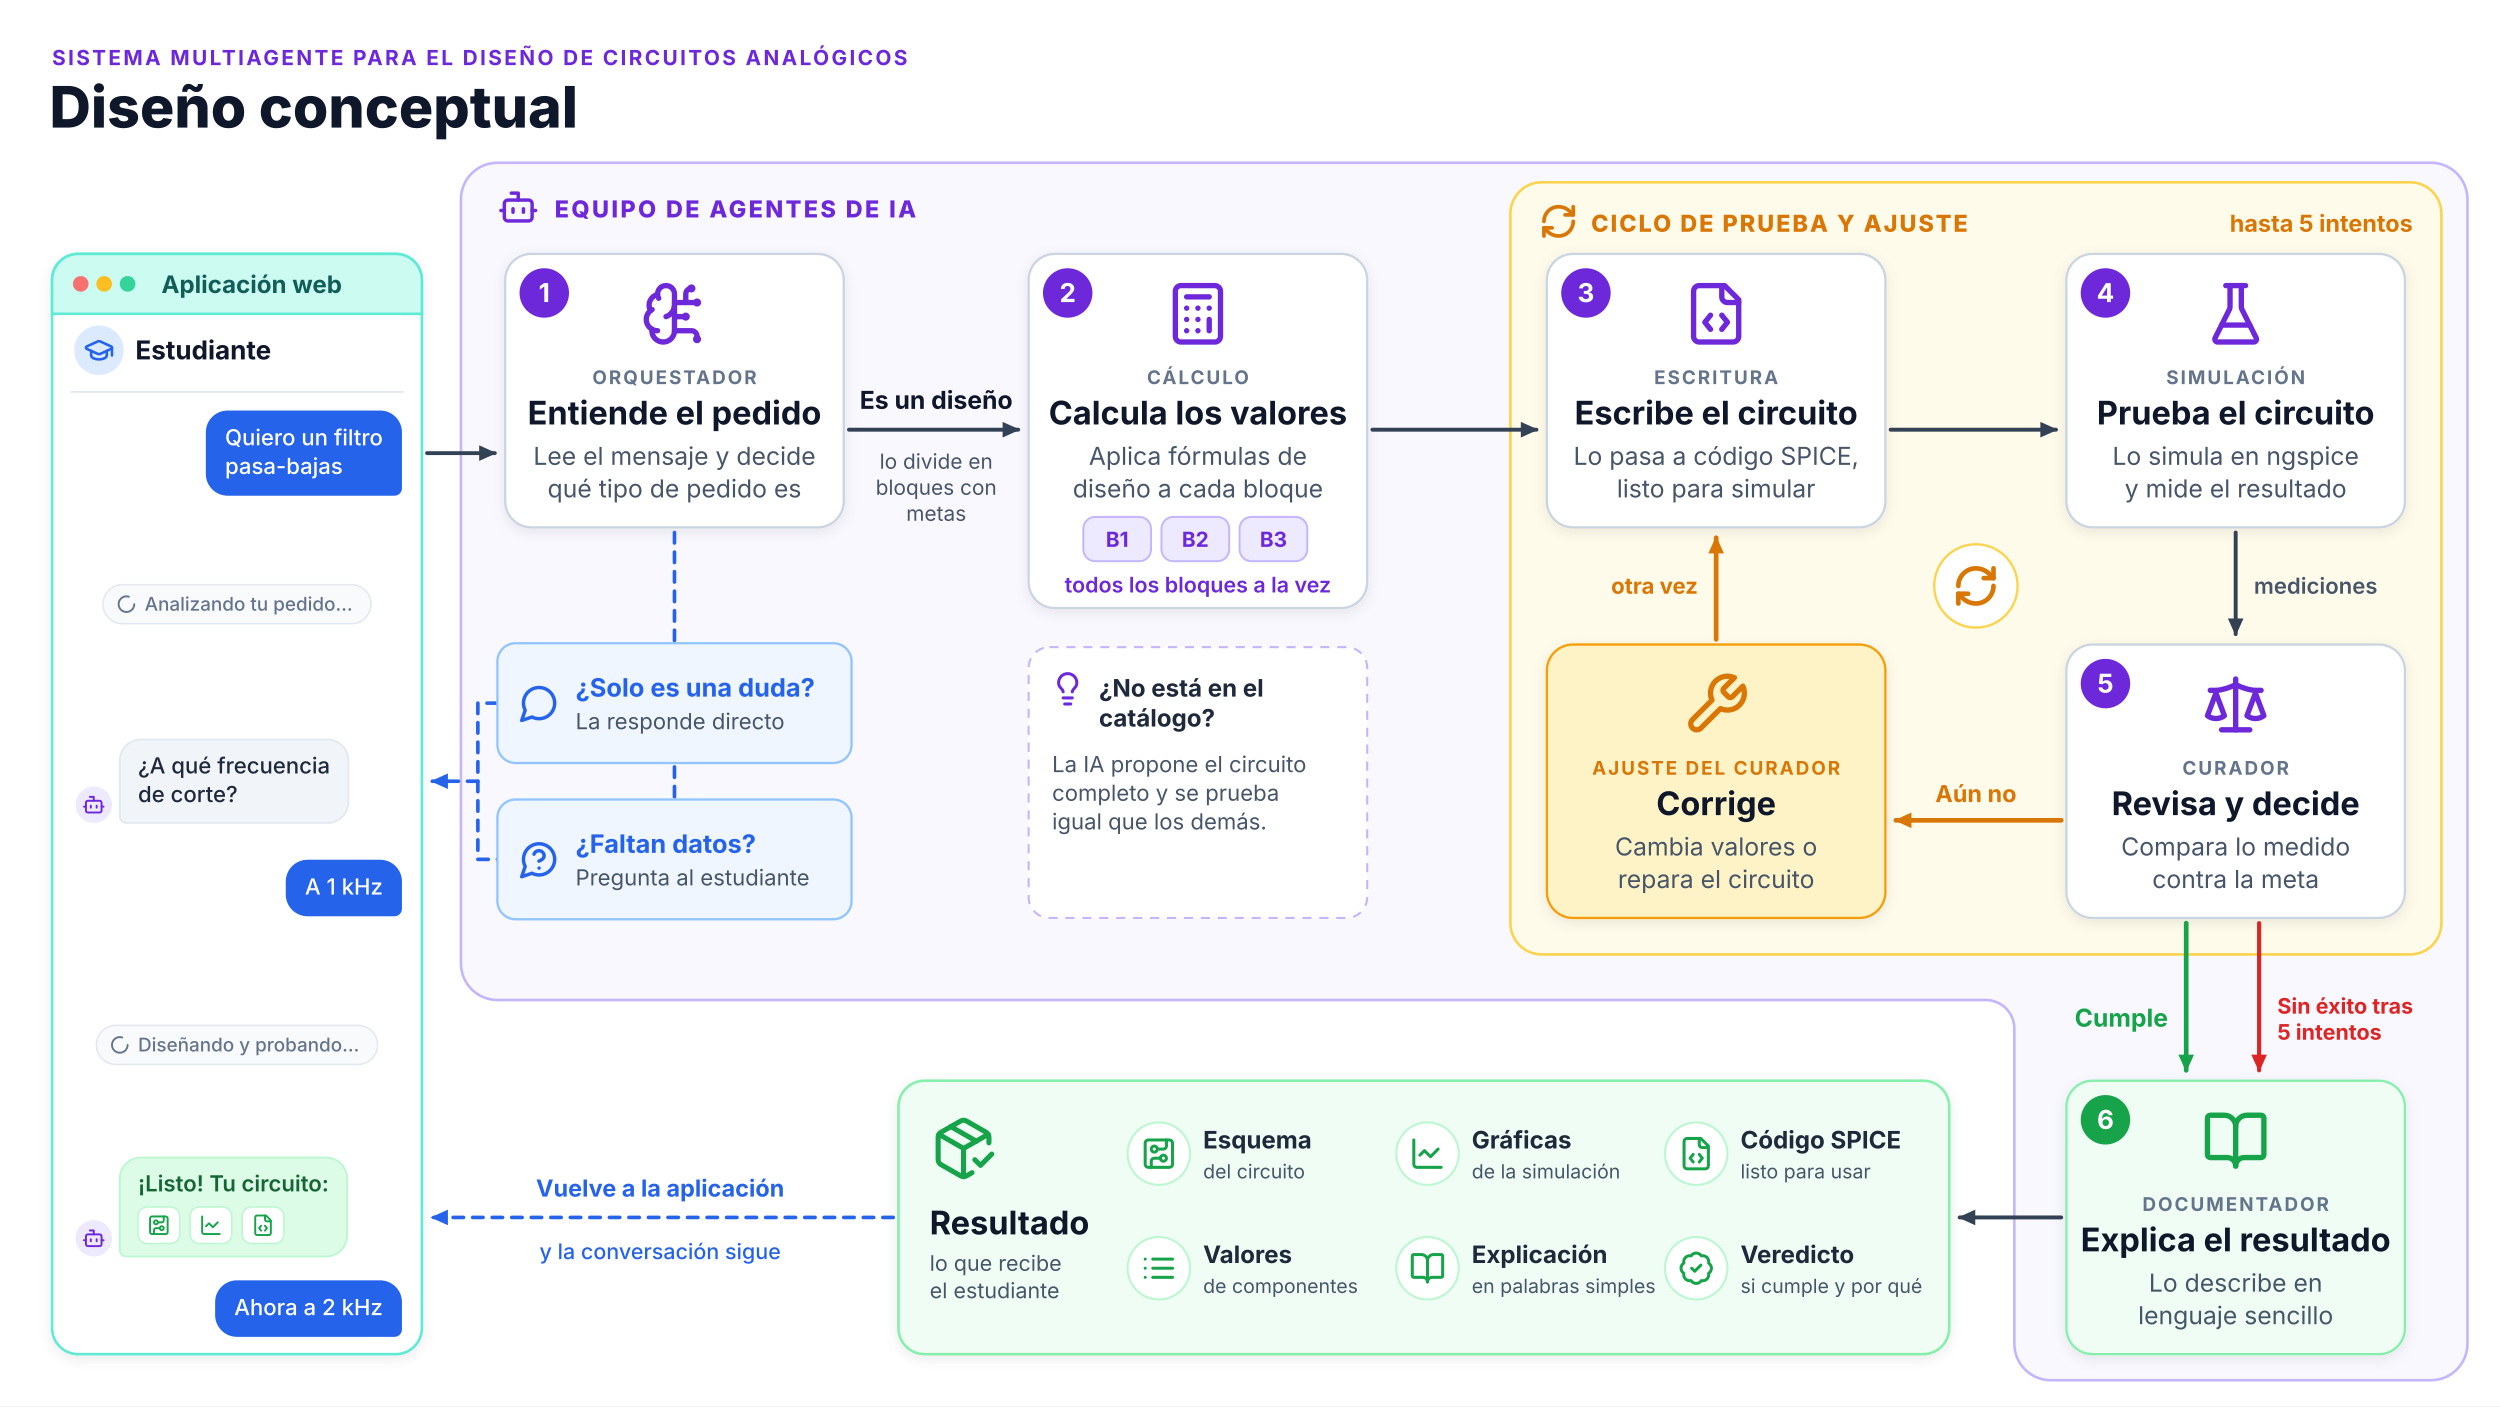
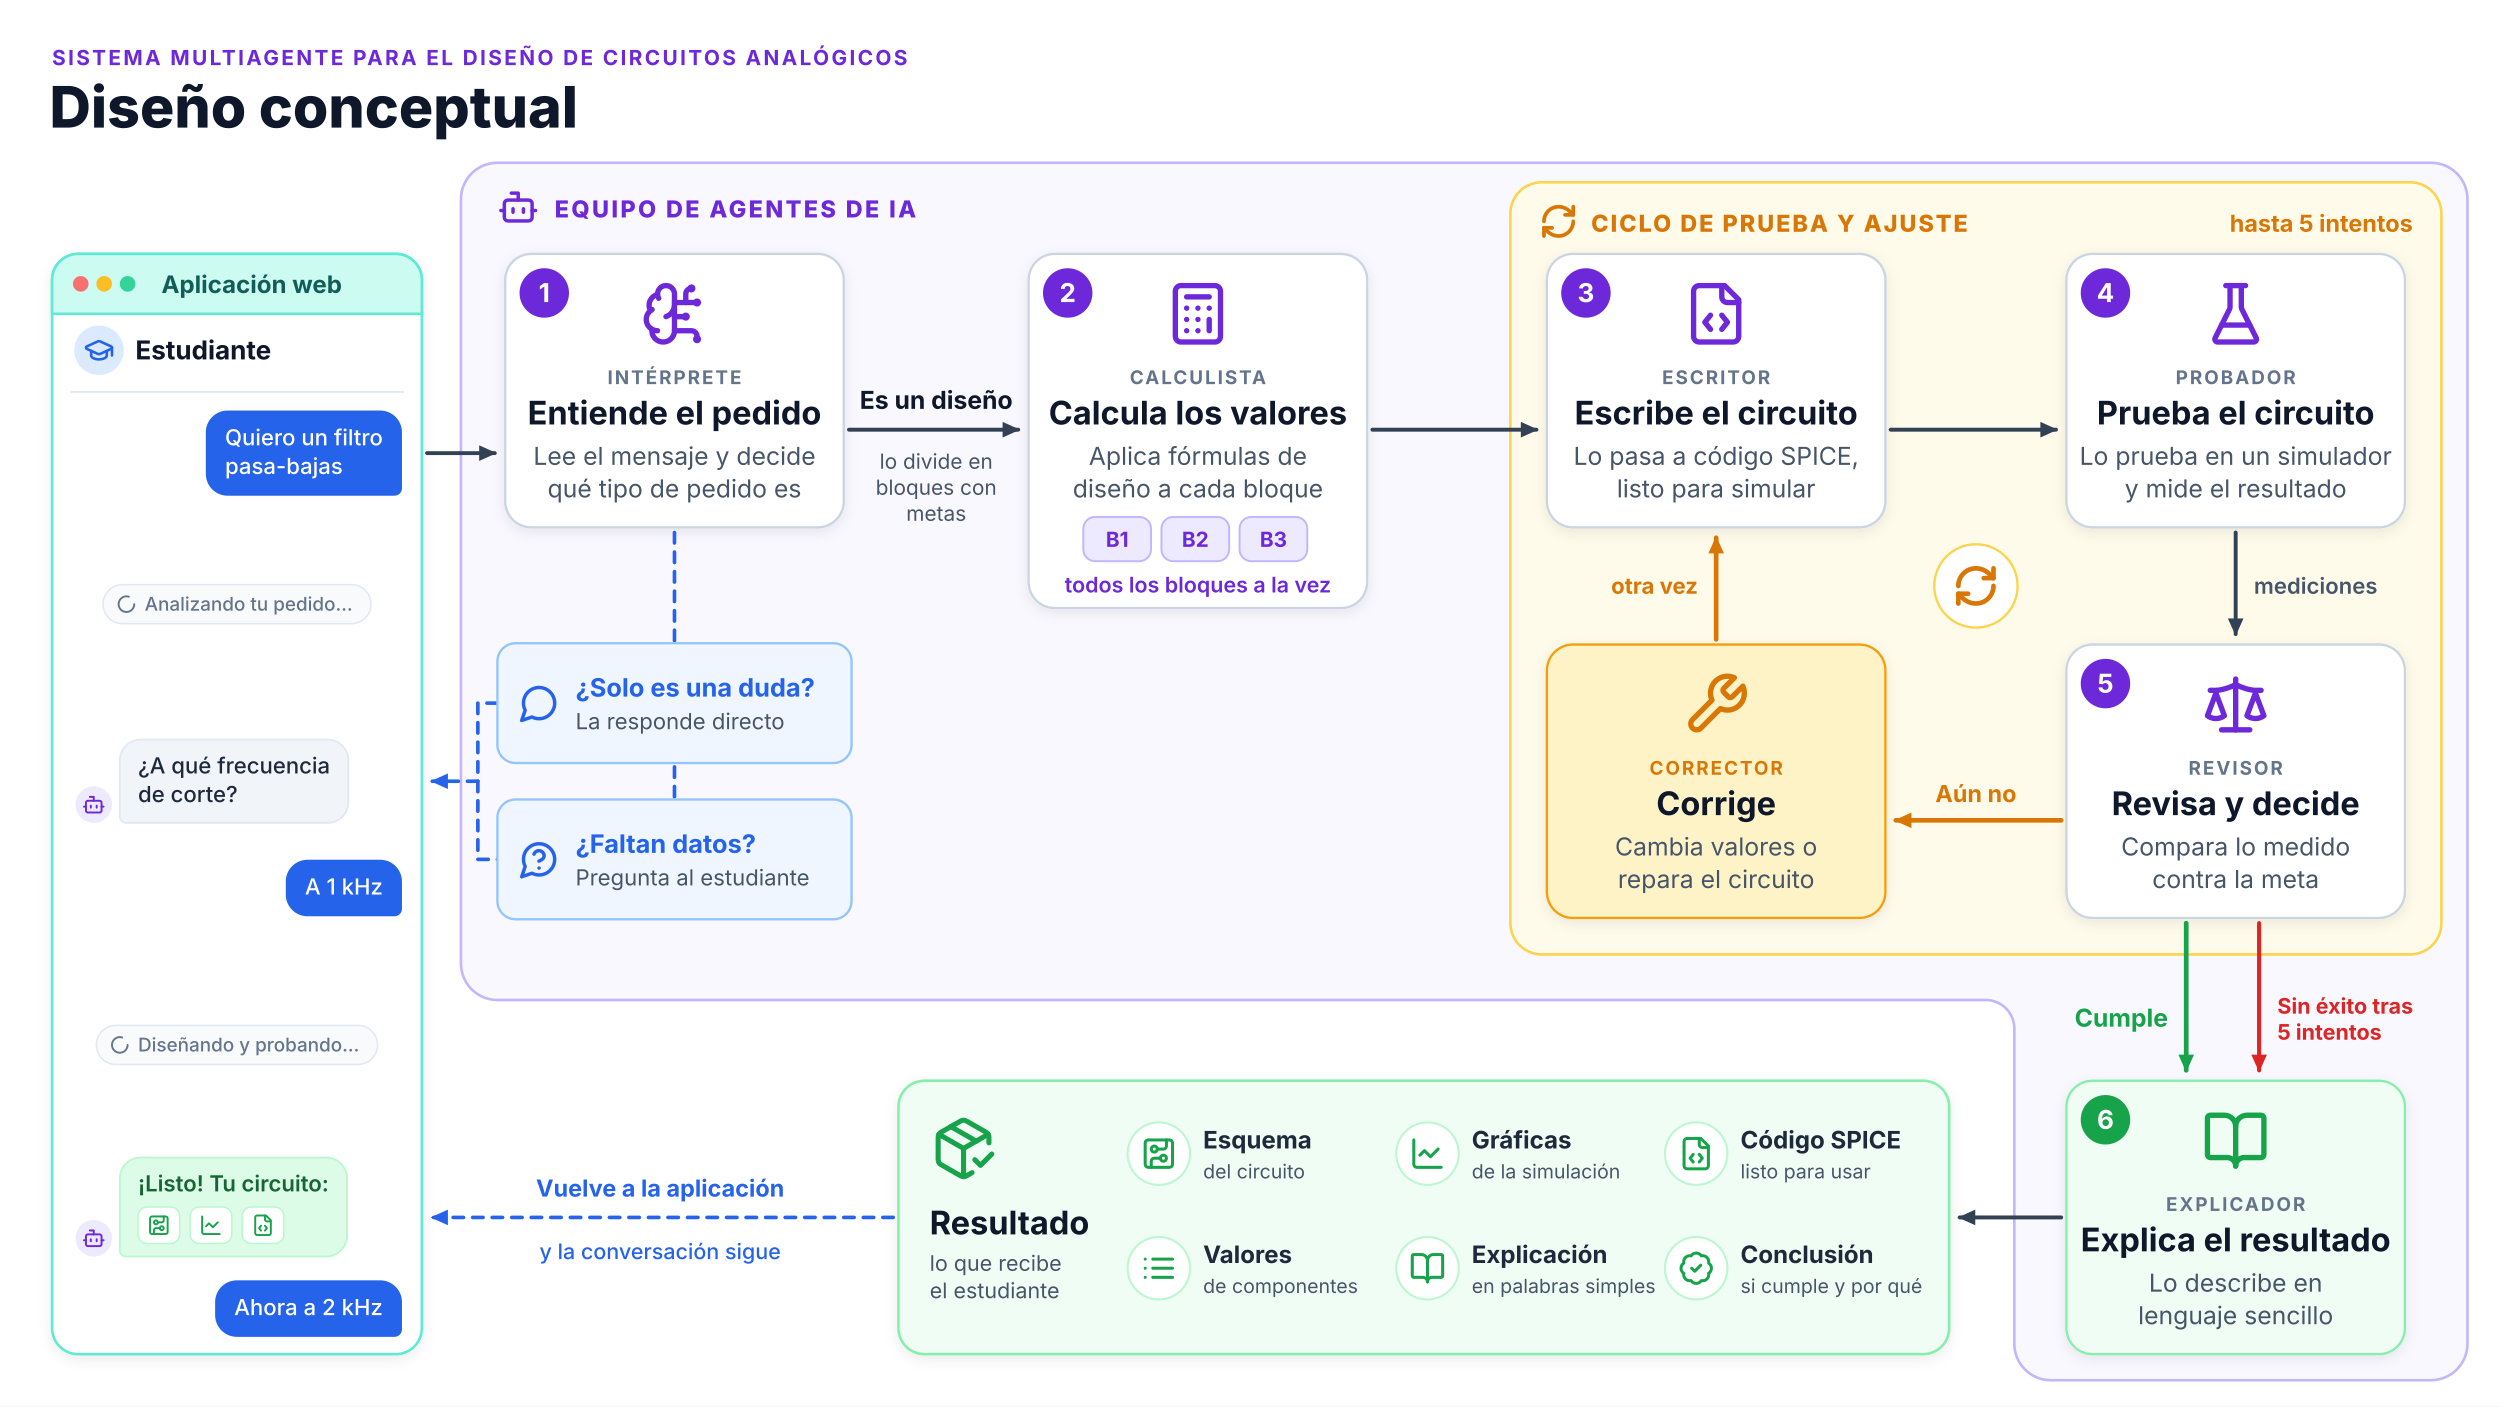
<svg xmlns="http://www.w3.org/2000/svg" viewBox="0 0 1920 1080" width="1920" height="1080">
  <defs>
    <marker id="ah-334155" viewBox="0 0 12 12" refX="10" refY="6" markerWidth="16" markerHeight="16" markerUnits="userSpaceOnUse" orient="auto-start-reverse">
      <path d="M1,1.5 L11,6 L1,10.5 Z" fill="#334155" />
    </marker>
    <marker id="ah-D97706" viewBox="0 0 12 12" refX="10" refY="6" markerWidth="16" markerHeight="16" markerUnits="userSpaceOnUse" orient="auto-start-reverse">
      <path d="M1,1.5 L11,6 L1,10.5 Z" fill="#D97706" />
    </marker>
    <marker id="ah-16A34A" viewBox="0 0 12 12" refX="10" refY="6" markerWidth="16" markerHeight="16" markerUnits="userSpaceOnUse" orient="auto-start-reverse">
      <path d="M1,1.5 L11,6 L1,10.5 Z" fill="#16A34A" />
    </marker>
    <marker id="ah-DC2626" viewBox="0 0 12 12" refX="10" refY="6" markerWidth="16" markerHeight="16" markerUnits="userSpaceOnUse" orient="auto-start-reverse">
      <path d="M1,1.5 L11,6 L1,10.5 Z" fill="#DC2626" />
    </marker>
    <marker id="ah-2563EB" viewBox="0 0 12 12" refX="10" refY="6" markerWidth="16" markerHeight="16" markerUnits="userSpaceOnUse" orient="auto-start-reverse">
      <path d="M1,1.5 L11,6 L1,10.5 Z" fill="#2563EB" />
    </marker>
    <filter id="shadow" x="-10%" y="-10%" width="120%" height="130%">
      <feDropShadow dx="0" dy="3" stdDeviation="5" flood-color="#0F172A" flood-opacity="0.08" />
    </filter>
  </defs>
  <rect width="1920" height="1080" fill="#FFFFFF" />
  <text x="40.0" y="50.0" font-family="Inter, 'Segoe UI', Arial, sans-serif" font-size="16" font-weight="700" fill="#6D28D9" text-anchor="start" letter-spacing="1.8">SISTEMA MULTIAGENTE PARA EL DISEÑO DE CIRCUITOS ANALÓGICOS</text>
  <text x="38.0" y="98.0" font-family="Inter, 'Segoe UI', Arial, sans-serif" font-size="44" font-weight="800" fill="#0F172A" text-anchor="start">Diseño conceptual</text>
  <path d="M382,125 H1867 A28,28 0 0 1 1895,153 V1032 A28,28 0 0 1 1867,1060 H1575 A28,28 0 0 1 1547,1032 V790 A22,22 0 0 0 1525,768 H382 A28,28 0 0 1 354,740 V153 A28,28 0 0 1 382,125 Z" fill="#FAF8FF" stroke="#C4B5FD" stroke-width="2" />
  <g transform="translate(382.0,143.0) scale(1.3333)" fill="none" stroke="#6D28D9" stroke-width="2" stroke-linecap="round" stroke-linejoin="round">
    <path d="M12 8V4H8" />
    <rect width="16" height="12" x="4" y="8" rx="2" />
    <path d="M2 14h2" />
    <path d="M20 14h2" />
    <path d="M15 13v2" />
    <path d="M9 13v2" />
  </g>
  <text x="426.0" y="167.0" font-family="Inter, 'Segoe UI', Arial, sans-serif" font-size="18" font-weight="800" fill="#6D28D9" text-anchor="start" letter-spacing="1.8">EQUIPO DE AGENTES DE IA</text>
  <rect x="40.0" y="195.0" width="284.0" height="845.0" rx="20" fill="#FFFFFF" stroke="#5EEAD4" stroke-width="2" filter="url(#shadow)" />
  <path d="M40,241 V215 A20,20 0 0 1 60,195 H304 A20,20 0 0 1 324,215 V241 Z" fill="#CCFBF1" stroke="#5EEAD4" stroke-width="2" />
  <circle cx="62" cy="218" r="6" fill="#F87171" />
  <circle cx="80" cy="218" r="6" fill="#FBBF24" />
  <circle cx="98" cy="218" r="6" fill="#34D399" />
  <text x="124.0" y="225.0" font-family="Inter, 'Segoe UI', Arial, sans-serif" font-size="18.5" font-weight="700" fill="#115E59" text-anchor="start">Aplicación web</text>
  <circle cx="76" cy="269" r="19" fill="#DBEAFE" />
  <g transform="translate(64.0,257.0) scale(1)" fill="none" stroke="#2563EB" stroke-width="2" stroke-linecap="round" stroke-linejoin="round">
    <path d="M21.42 10.922a1 1 0 0 0-.019-1.838L12.83 5.18a2 2 0 0 0-1.66 0L2.6 9.08a1 1 0 0 0 0 1.832l8.57 3.908a2 2 0 0 0 1.66 0z" />
    <path d="M22 10v6" />
    <path d="M6 12.5V16a6 3 0 0 0 12 0v-3.5" />
  </g>
  <text x="104.0" y="276.0" font-family="Inter, 'Segoe UI', Arial, sans-serif" font-size="20" font-weight="700" fill="#0F172A" text-anchor="start">Estudiante</text>
  <line x1="54" y1="301" x2="310" y2="301" stroke="#E2E8F0" stroke-width="1.5" />
  <path d="M174.781,316.0 H292.0 A16,16 0 0 1 308.0,332.0 V375.0 A5,5 0 0 1 303.0,380.0 H174.781 A16,16 0 0 1 158.781,364.0 V332.0 A16,16 0 0 1 174.781,316.0 Z" fill="#2563EB" stroke="#2563EB" stroke-width="1.4" />
  <text x="172.8" y="342.0" font-family="Inter, 'Segoe UI', Arial, sans-serif" font-size="17" font-weight="500" fill="#FFFFFF" text-anchor="start">Quiero un filtro</text>
  <text x="172.8" y="364.0" font-family="Inter, 'Segoe UI', Arial, sans-serif" font-size="17" font-weight="500" fill="#FFFFFF" text-anchor="start">pasa-bajas</text>
  <rect x="79.1" y="449.0" width="205.8" height="30.0" rx="15" fill="#F8FAFC" stroke="#E2E8F0" stroke-width="1.2" />
  <g transform="translate(89.1,456.0) scale(0.6667)" fill="none" stroke="#64748B" stroke-width="2.2" stroke-linecap="round" stroke-linejoin="round">
    <path d="M21 12a9 9 0 1 1-6.219-8.56" />
  </g>
  <text x="111.1" y="469.0" font-family="Inter, 'Segoe UI', Arial, sans-serif" font-size="14.5" font-weight="500" fill="#64748B" text-anchor="start">Analizando tu pedido…</text>
  <circle cx="72" cy="618.0" r="14" fill="#EDE9FE" />
  <g transform="translate(63.0,609.0) scale(0.75)" fill="none" stroke="#6D28D9" stroke-width="2" stroke-linecap="round" stroke-linejoin="round">
    <path d="M12 8V4H8" />
    <rect width="16" height="12" x="4" y="8" rx="2" />
    <path d="M2 14h2" />
    <path d="M20 14h2" />
    <path d="M15 13v2" />
    <path d="M9 13v2" />
  </g>
  <path d="M108,568.0 H251.516 A16,16 0 0 1 267.516,584.0 V616.0 A16,16 0 0 1 251.516,632.0 H97 A5,5 0 0 1 92,627.0 V584.0 A16,16 0 0 1 108,568.0 Z" fill="#F1F5F9" stroke="#E2E8F0" stroke-width="1.4" />
  <text x="106.0" y="594.0" font-family="Inter, 'Segoe UI', Arial, sans-serif" font-size="17" font-weight="500" fill="#1E293B" text-anchor="start">¿A qué frecuencia</text>
  <text x="106.0" y="616.0" font-family="Inter, 'Segoe UI', Arial, sans-serif" font-size="17" font-weight="500" fill="#1E293B" text-anchor="start">de corte?</text>
  <path d="M236.172,661.0 H292.0 A16,16 0 0 1 308.0,677.0 V698.0 A5,5 0 0 1 303.0,703.0 H236.172 A16,16 0 0 1 220.172,687.0 V677.0 A16,16 0 0 1 236.172,661.0 Z" fill="#2563EB" stroke="#2563EB" stroke-width="1.4" />
  <text x="234.2" y="687.0" font-family="Inter, 'Segoe UI', Arial, sans-serif" font-size="17" font-weight="500" fill="#FFFFFF" text-anchor="start">A 1 kHz</text>
  <rect x="74.0" y="787.5" width="216.0" height="30.0" rx="15" fill="#F8FAFC" stroke="#E2E8F0" stroke-width="1.2" />
  <g transform="translate(84.0,794.5) scale(0.6667)" fill="none" stroke="#64748B" stroke-width="2.2" stroke-linecap="round" stroke-linejoin="round">
    <path d="M21 12a9 9 0 1 1-6.219-8.56" />
  </g>
  <text x="106.0" y="807.5" font-family="Inter, 'Segoe UI', Arial, sans-serif" font-size="14.5" font-weight="500" fill="#64748B" text-anchor="start">Diseñando y probando…</text>
  <circle cx="72" cy="951.0" r="14" fill="#EDE9FE" />
  <g transform="translate(63.0,942.0) scale(0.75)" fill="none" stroke="#6D28D9" stroke-width="2" stroke-linecap="round" stroke-linejoin="round">
    <path d="M12 8V4H8" />
    <rect width="16" height="12" x="4" y="8" rx="2" />
    <path d="M2 14h2" />
    <path d="M20 14h2" />
    <path d="M15 13v2" />
    <path d="M9 13v2" />
  </g>
  <path d="M108,889.0 H250.547 A16,16 0 0 1 266.547,905.0 V949.0 A16,16 0 0 1 250.547,965.0 H97 A5,5 0 0 1 92,960.0 V905.0 A16,16 0 0 1 108,889.0 Z" fill="#DCFCE7" stroke="#BBF7D0" stroke-width="1.4" />
  <text x="106.0" y="915.0" font-family="Inter, 'Segoe UI', Arial, sans-serif" font-size="17" font-weight="600" fill="#166534" text-anchor="start">¡Listo! Tu circuito:</text>
  <rect x="106.0" y="927.0" width="32.0" height="28.0" rx="7" fill="#FFFFFF" stroke="#BBF7D0" stroke-width="1.2" />
  <g transform="translate(113.0,932.0) scale(0.75)" fill="none" stroke="#16A34A" stroke-width="2" stroke-linecap="round" stroke-linejoin="round">
    <rect width="18" height="18" x="3" y="3" rx="2" />
    <path d="M11 9h4a2 2 0 0 0 2-2V3" />
    <circle cx="9" cy="9" r="2" />
    <path d="M7 21v-4a2 2 0 0 1 2-2h4" />
    <circle cx="15" cy="15" r="2" />
  </g>
  <rect x="146.0" y="927.0" width="32.0" height="28.0" rx="7" fill="#FFFFFF" stroke="#BBF7D0" stroke-width="1.2" />
  <g transform="translate(153.0,932.0) scale(0.75)" fill="none" stroke="#16A34A" stroke-width="2" stroke-linecap="round" stroke-linejoin="round">
    <path d="M3 3v16a2 2 0 0 0 2 2h16" />
    <path d="m19 9-5 5-4-4-3 3" />
  </g>
  <rect x="186.0" y="927.0" width="32.0" height="28.0" rx="7" fill="#FFFFFF" stroke="#BBF7D0" stroke-width="1.2" />
  <g transform="translate(193.0,932.0) scale(0.75)" fill="none" stroke="#16A34A" stroke-width="2" stroke-linecap="round" stroke-linejoin="round">
    <path d="M10 12.5 8 15l2 2.5" />
    <path d="m14 12.5 2 2.5-2 2.5" />
    <path d="M14 2v4a2 2 0 0 0 2 2h4" />
    <path d="M15 2H6a2 2 0 0 0-2 2v16a2 2 0 0 0 2 2h12a2 2 0 0 0 2-2V7z" />
  </g>
  <path d="M181.922,984.0 H292.0 A16,16 0 0 1 308.0,1000.0 V1021.0 A5,5 0 0 1 303.0,1026.0 H181.922 A16,16 0 0 1 165.922,1010.0 V1000.0 A16,16 0 0 1 181.922,984.0 Z" fill="#2563EB" stroke="#2563EB" stroke-width="1.4" />
  <text x="179.9" y="1010.0" font-family="Inter, 'Segoe UI', Arial, sans-serif" font-size="17" font-weight="500" fill="#FFFFFF" text-anchor="start">Ahora a 2 kHz</text>
  <rect x="388.0" y="195.0" width="260.0" height="210.0" rx="20" fill="#FFFFFF" stroke="#CBD5E1" stroke-width="1.8" filter="url(#shadow)" />
  <circle cx="418" cy="225" r="19" fill="#6D28D9" />
  <text x="418.0" y="232.0" font-family="Inter, 'Segoe UI', Arial, sans-serif" font-size="20" font-weight="700" fill="#fff" text-anchor="middle">1</text>
  <g transform="translate(492.0,215.0) scale(2.1667)" fill="none" stroke="#6D28D9" stroke-width="1.9" stroke-linecap="round" stroke-linejoin="round">
    <path d="M12 5a3 3 0 1 0-5.997.125 4 4 0 0 0-2.526 5.77 4 4 0 0 0 .556 6.588A4 4 0 1 0 12 18Z" />
    <path d="M9 13a4.5 4.5 0 0 0 3-4" />
    <path d="M6.003 5.125A3 3 0 0 0 6.401 6.5" />
    <path d="M3.477 10.896a4 4 0 0 1 .585-.396" />
    <path d="M6 18a4 4 0 0 1-1.967-.516" />
    <path d="M12 13h4" />
    <path d="M12 18h6a2 2 0 0 1 2 2v1" />
    <path d="M12 8h8" />
    <path d="M16 8V5a2 2 0 0 1 2-2" />
    <circle cx="16" cy="13" r=".5" />
    <circle cx="18" cy="3" r=".5" />
    <circle cx="20" cy="21" r=".5" />
    <circle cx="20" cy="8" r=".5" />
  </g>
-   <text x="518.0" y="295.0" font-family="Inter, 'Segoe UI', Arial, sans-serif" font-size="14.5" font-weight="700" fill="#64748B" text-anchor="middle" letter-spacing="1.5">ORQUESTADOR</text>
+   <text x="518.0" y="295.0" font-family="Inter, 'Segoe UI', Arial, sans-serif" font-size="14.5" font-weight="700" fill="#64748B" text-anchor="middle" letter-spacing="1.5">INTÉRPRETE</text>
  <text x="518.0" y="326.0" font-family="Inter, 'Segoe UI', Arial, sans-serif" font-size="25" font-weight="700" fill="#0F172A" text-anchor="middle">Entiende el pedido</text>
  <text x="518.0" y="357.0" font-family="Inter, 'Segoe UI', Arial, sans-serif" font-size="19" font-weight="400" fill="#475569" text-anchor="middle">Lee el mensaje y decide</text>
  <text x="518.0" y="382.0" font-family="Inter, 'Segoe UI', Arial, sans-serif" font-size="19" font-weight="400" fill="#475569" text-anchor="middle">qué tipo de pedido es</text>
  <path d="M328,348 L380,348" fill="none" stroke="#334155" stroke-width="3" stroke-linecap="round" stroke-linejoin="round" marker-end="url(#ah-334155)" />
  <path d="M518.0,409 L518.0,660" fill="none" stroke="#2563EB" stroke-width="2.8" stroke-linecap="round" stroke-linejoin="round" stroke-dasharray="8 7" />
  <path d="M382.0,540 H367.0 V660 H382.0" fill="none" stroke="#2563EB" stroke-width="2.8" stroke-linecap="round" stroke-linejoin="round" stroke-dasharray="8 7" />
  <path d="M367.0,600.0 L332,600.0" fill="none" stroke="#2563EB" stroke-width="2.8" stroke-linecap="round" stroke-linejoin="round" stroke-dasharray="8 7" marker-end="url(#ah-2563EB)" />
  <rect x="382.0" y="494.0" width="272.0" height="92.0" rx="14" fill="#EFF6FF" stroke="#93C5FD" stroke-width="1.8" />
  <g transform="translate(398.0,524.0) scale(1.3333)" fill="none" stroke="#2563EB" stroke-width="2" stroke-linecap="round" stroke-linejoin="round">
    <path d="M7.9 20A9 9 0 1 0 4 16.1L2 22Z" />
  </g>
  <text x="442.0" y="535.0" font-family="Inter, 'Segoe UI', Arial, sans-serif" font-size="19.5" font-weight="700" fill="#2563EB" text-anchor="start">¿Solo es una duda?</text>
  <text x="442.0" y="560.0" font-family="Inter, 'Segoe UI', Arial, sans-serif" font-size="17" font-weight="400" fill="#475569" text-anchor="start">La responde directo</text>
  <rect x="382.0" y="614.0" width="272.0" height="92.0" rx="14" fill="#EFF6FF" stroke="#93C5FD" stroke-width="1.8" />
  <g transform="translate(398.0,644.0) scale(1.3333)" fill="none" stroke="#2563EB" stroke-width="2" stroke-linecap="round" stroke-linejoin="round">
    <path d="M7.9 20A9 9 0 1 0 4 16.1L2 22Z" />
    <path d="M9.09 9a3 3 0 0 1 5.83 1c0 2-3 3-3 3" />
    <path d="M12 17h.01" />
  </g>
  <text x="442.0" y="655.0" font-family="Inter, 'Segoe UI', Arial, sans-serif" font-size="19.5" font-weight="700" fill="#2563EB" text-anchor="start">¿Faltan datos?</text>
  <text x="442.0" y="680.0" font-family="Inter, 'Segoe UI', Arial, sans-serif" font-size="17" font-weight="400" fill="#475569" text-anchor="start">Pregunta al estudiante</text>
  <rect x="790.0" y="195.0" width="260.0" height="272.0" rx="20" fill="#FFFFFF" stroke="#CBD5E1" stroke-width="1.8" filter="url(#shadow)" />
  <circle cx="820" cy="225" r="19" fill="#6D28D9" />
  <text x="820.0" y="232.0" font-family="Inter, 'Segoe UI', Arial, sans-serif" font-size="20" font-weight="700" fill="#fff" text-anchor="middle">2</text>
  <g transform="translate(894.0,215.0) scale(2.1667)" fill="none" stroke="#6D28D9" stroke-width="1.9" stroke-linecap="round" stroke-linejoin="round">
    <rect width="16" height="20" x="4" y="2" rx="2" />
    <line x1="8" x2="16" y1="6" y2="6" />
    <line x1="16" x2="16" y1="14" y2="18" />
    <path d="M16 10h.01" />
    <path d="M12 10h.01" />
    <path d="M8 10h.01" />
    <path d="M12 14h.01" />
    <path d="M8 14h.01" />
    <path d="M12 18h.01" />
    <path d="M8 18h.01" />
  </g>
-   <text x="920.0" y="295.0" font-family="Inter, 'Segoe UI', Arial, sans-serif" font-size="14.5" font-weight="700" fill="#64748B" text-anchor="middle" letter-spacing="1.5">CÁLCULO</text>
+   <text x="920.0" y="295.0" font-family="Inter, 'Segoe UI', Arial, sans-serif" font-size="14.5" font-weight="700" fill="#64748B" text-anchor="middle" letter-spacing="1.5">CALCULISTA</text>
  <text x="920.0" y="326.0" font-family="Inter, 'Segoe UI', Arial, sans-serif" font-size="25" font-weight="700" fill="#0F172A" text-anchor="middle">Calcula los valores</text>
  <text x="920.0" y="357.0" font-family="Inter, 'Segoe UI', Arial, sans-serif" font-size="19" font-weight="400" fill="#475569" text-anchor="middle">Aplica fórmulas de</text>
  <text x="920.0" y="382.0" font-family="Inter, 'Segoe UI', Arial, sans-serif" font-size="19" font-weight="400" fill="#475569" text-anchor="middle">diseño a cada bloque</text>
  <rect x="832.0" y="397.0" width="52.0" height="34.0" rx="9" fill="#EDE9FE" stroke="#C4B5FD" stroke-width="1.5" />
  <text x="858.0" y="420.0" font-family="Inter, 'Segoe UI', Arial, sans-serif" font-size="16" font-weight="700" fill="#6D28D9" text-anchor="middle">B1</text>
  <rect x="892.0" y="397.0" width="52.0" height="34.0" rx="9" fill="#EDE9FE" stroke="#C4B5FD" stroke-width="1.5" />
  <text x="918.0" y="420.0" font-family="Inter, 'Segoe UI', Arial, sans-serif" font-size="16" font-weight="700" fill="#6D28D9" text-anchor="middle">B2</text>
  <rect x="952.0" y="397.0" width="52.0" height="34.0" rx="9" fill="#EDE9FE" stroke="#C4B5FD" stroke-width="1.5" />
  <text x="978.0" y="420.0" font-family="Inter, 'Segoe UI', Arial, sans-serif" font-size="16" font-weight="700" fill="#6D28D9" text-anchor="middle">B3</text>
  <text x="920.0" y="455.0" font-family="Inter, 'Segoe UI', Arial, sans-serif" font-size="16.5" font-weight="600" fill="#6D28D9" text-anchor="middle">todos los bloques a la vez</text>
  <path d="M652,330 L782,330" fill="none" stroke="#334155" stroke-width="3" stroke-linecap="round" stroke-linejoin="round" marker-end="url(#ah-334155)" />
  <text x="719.0" y="314.0" font-family="Inter, 'Segoe UI', Arial, sans-serif" font-size="19" font-weight="700" fill="#0F172A" text-anchor="middle">Es un diseño</text>
  <text x="719.0" y="360.0" font-family="Inter, 'Segoe UI', Arial, sans-serif" font-size="16" font-weight="400" fill="#475569" text-anchor="middle">lo divide en</text>
  <text x="719.0" y="380.0" font-family="Inter, 'Segoe UI', Arial, sans-serif" font-size="16" font-weight="400" fill="#475569" text-anchor="middle">bloques con</text>
  <text x="719.0" y="400.0" font-family="Inter, 'Segoe UI', Arial, sans-serif" font-size="16" font-weight="400" fill="#475569" text-anchor="middle">metas</text>
-   <rect x="790.0" y="497.0" width="260.0" height="208.0" rx="16" fill="#FFFFFF" stroke="#C4B5FD" stroke-width="1.6" stroke-dasharray="7 6" />
-   <g transform="translate(806.0,515.0) scale(1.1667)" fill="none" stroke="#6D28D9" stroke-width="2" stroke-linecap="round" stroke-linejoin="round">
-     <path d="M15 14c.2-1 .7-1.7 1.5-2.5 1-.9 1.5-2.2 1.5-3.5A6 6 0 0 0 6 8c0 1 .2 2.2 1.5 3.5.7.7 1.3 1.5 1.5 2.5" />
-     <path d="M9 18h6" />
-     <path d="M10 22h4" />
-   </g>
-   <text x="844.0" y="535.0" font-family="Inter, 'Segoe UI', Arial, sans-serif" font-size="18.5" font-weight="700" fill="#1E293B" text-anchor="start">¿No está en el</text>
-   <text x="844.0" y="558.0" font-family="Inter, 'Segoe UI', Arial, sans-serif" font-size="18.5" font-weight="700" fill="#1E293B" text-anchor="start">catálogo?</text>
-   <text x="808.0" y="593.0" font-family="Inter, 'Segoe UI', Arial, sans-serif" font-size="17" font-weight="400" fill="#475569" text-anchor="start">La IA propone el circuito</text>
-   <text x="808.0" y="615.0" font-family="Inter, 'Segoe UI', Arial, sans-serif" font-size="17" font-weight="400" fill="#475569" text-anchor="start">completo y se prueba</text>
-   <text x="808.0" y="637.0" font-family="Inter, 'Segoe UI', Arial, sans-serif" font-size="17" font-weight="400" fill="#475569" text-anchor="start">igual que los demás.</text>
  <rect x="1160.0" y="140.0" width="715.0" height="593.0" rx="24" fill="#FFFBEB" stroke="#FCD34D" stroke-width="2" />
  <g transform="translate(1182.0,155.0) scale(1.25)" fill="none" stroke="#D97706" stroke-width="2.3" stroke-linecap="round" stroke-linejoin="round">
    <path d="M3 12a9 9 0 0 1 9-9 9.75 9.75 0 0 1 6.74 2.74L21 8" />
    <path d="M21 3v5h-5" />
    <path d="M21 12a9 9 0 0 1-9 9 9.75 9.75 0 0 1-6.74-2.74L3 16" />
    <path d="M8 16H3v5" />
  </g>
  <text x="1222.0" y="178.0" font-family="Inter, 'Segoe UI', Arial, sans-serif" font-size="18" font-weight="800" fill="#D97706" text-anchor="start" letter-spacing="1.5">CICLO DE PRUEBA Y AJUSTE</text>
  <text x="1853.0" y="178.0" font-family="Inter, 'Segoe UI', Arial, sans-serif" font-size="18" font-weight="700" fill="#D97706" text-anchor="end">hasta 5 intentos</text>
  <rect x="1188.0" y="195.0" width="260.0" height="210.0" rx="20" fill="#FFFFFF" stroke="#CBD5E1" stroke-width="1.8" filter="url(#shadow)" />
  <circle cx="1218" cy="225" r="19" fill="#6D28D9" />
  <text x="1218.0" y="232.0" font-family="Inter, 'Segoe UI', Arial, sans-serif" font-size="20" font-weight="700" fill="#fff" text-anchor="middle">3</text>
  <g transform="translate(1292.0,215.0) scale(2.1667)" fill="none" stroke="#6D28D9" stroke-width="1.9" stroke-linecap="round" stroke-linejoin="round">
    <path d="M10 12.5 8 15l2 2.5" />
    <path d="m14 12.5 2 2.5-2 2.5" />
    <path d="M14 2v4a2 2 0 0 0 2 2h4" />
    <path d="M15 2H6a2 2 0 0 0-2 2v16a2 2 0 0 0 2 2h12a2 2 0 0 0 2-2V7z" />
  </g>
-   <text x="1318.0" y="295.0" font-family="Inter, 'Segoe UI', Arial, sans-serif" font-size="14.5" font-weight="700" fill="#64748B" text-anchor="middle" letter-spacing="1.5">ESCRITURA</text>
+   <text x="1318.0" y="295.0" font-family="Inter, 'Segoe UI', Arial, sans-serif" font-size="14.5" font-weight="700" fill="#64748B" text-anchor="middle" letter-spacing="1.5">ESCRITOR</text>
  <text x="1318.0" y="326.0" font-family="Inter, 'Segoe UI', Arial, sans-serif" font-size="25" font-weight="700" fill="#0F172A" text-anchor="middle">Escribe el circuito</text>
  <text x="1318.0" y="357.0" font-family="Inter, 'Segoe UI', Arial, sans-serif" font-size="19" font-weight="400" fill="#475569" text-anchor="middle">Lo pasa a código SPICE,</text>
  <text x="1318.0" y="382.0" font-family="Inter, 'Segoe UI', Arial, sans-serif" font-size="19" font-weight="400" fill="#475569" text-anchor="middle">listo para simular</text>
  <rect x="1587.0" y="195.0" width="260.0" height="210.0" rx="20" fill="#FFFFFF" stroke="#CBD5E1" stroke-width="1.8" filter="url(#shadow)" />
  <circle cx="1617" cy="225" r="19" fill="#6D28D9" />
  <text x="1617.0" y="232.0" font-family="Inter, 'Segoe UI', Arial, sans-serif" font-size="20" font-weight="700" fill="#fff" text-anchor="middle">4</text>
  <g transform="translate(1691.0,215.0) scale(2.1667)" fill="none" stroke="#6D28D9" stroke-width="1.9" stroke-linecap="round" stroke-linejoin="round">
    <path d="M10 2v7.527a2 2 0 0 1-.211.896L4.72 20.55a1 1 0 0 0 .9 1.45h12.76a1 1 0 0 0 .9-1.45l-5.069-10.127A2 2 0 0 1 14 9.527V2" />
    <path d="M8.5 2h7" />
    <path d="M7 16h10" />
  </g>
-   <text x="1717.0" y="295.0" font-family="Inter, 'Segoe UI', Arial, sans-serif" font-size="14.5" font-weight="700" fill="#64748B" text-anchor="middle" letter-spacing="1.5">SIMULACIÓN</text>
+   <text x="1717.0" y="295.0" font-family="Inter, 'Segoe UI', Arial, sans-serif" font-size="14.5" font-weight="700" fill="#64748B" text-anchor="middle" letter-spacing="1.5">PROBADOR</text>
  <text x="1717.0" y="326.0" font-family="Inter, 'Segoe UI', Arial, sans-serif" font-size="25" font-weight="700" fill="#0F172A" text-anchor="middle">Prueba el circuito</text>
-   <text x="1717.0" y="357.0" font-family="Inter, 'Segoe UI', Arial, sans-serif" font-size="19" font-weight="400" fill="#475569" text-anchor="middle">Lo simula en ngspice</text>
+   <text x="1717.0" y="357.0" font-family="Inter, 'Segoe UI', Arial, sans-serif" font-size="19" font-weight="400" fill="#475569" text-anchor="middle">Lo prueba en un simulador</text>
  <text x="1717.0" y="382.0" font-family="Inter, 'Segoe UI', Arial, sans-serif" font-size="19" font-weight="400" fill="#475569" text-anchor="middle">y mide el resultado</text>
  <rect x="1587.0" y="495.0" width="260.0" height="210.0" rx="20" fill="#FFFFFF" stroke="#CBD5E1" stroke-width="1.8" filter="url(#shadow)" />
  <circle cx="1617" cy="525" r="19" fill="#6D28D9" />
  <text x="1617.0" y="532.0" font-family="Inter, 'Segoe UI', Arial, sans-serif" font-size="20" font-weight="700" fill="#fff" text-anchor="middle">5</text>
  <g transform="translate(1691.0,515.0) scale(2.1667)" fill="none" stroke="#6D28D9" stroke-width="1.9" stroke-linecap="round" stroke-linejoin="round">
    <path d="m16 16 3-8 3 8c-.87.65-1.92 1-3 1s-2.13-.35-3-1Z" />
    <path d="m2 16 3-8 3 8c-.87.65-1.92 1-3 1s-2.13-.35-3-1Z" />
    <path d="M7 21h10" />
    <path d="M12 3v18" />
    <path d="M3 7h2c2 0 5-1 7-2 2 1 5 2 7 2h2" />
  </g>
-   <text x="1717.0" y="595.0" font-family="Inter, 'Segoe UI', Arial, sans-serif" font-size="14.5" font-weight="700" fill="#64748B" text-anchor="middle" letter-spacing="1.5">CURADOR</text>
+   <text x="1717.0" y="595.0" font-family="Inter, 'Segoe UI', Arial, sans-serif" font-size="14.5" font-weight="700" fill="#64748B" text-anchor="middle" letter-spacing="1.5">REVISOR</text>
  <text x="1717.0" y="626.0" font-family="Inter, 'Segoe UI', Arial, sans-serif" font-size="25" font-weight="700" fill="#0F172A" text-anchor="middle">Revisa y decide</text>
  <text x="1717.0" y="657.0" font-family="Inter, 'Segoe UI', Arial, sans-serif" font-size="19" font-weight="400" fill="#475569" text-anchor="middle">Compara lo medido</text>
  <text x="1717.0" y="682.0" font-family="Inter, 'Segoe UI', Arial, sans-serif" font-size="19" font-weight="400" fill="#475569" text-anchor="middle">contra la meta</text>
  <rect x="1188.0" y="495.0" width="260.0" height="210.0" rx="20" fill="#FEF3C7" stroke="#F59E0B" stroke-width="1.8" filter="url(#shadow)" />
  <g transform="translate(1292.0,515.0) scale(2.1667)" fill="none" stroke="#D97706" stroke-width="1.9" stroke-linecap="round" stroke-linejoin="round">
    <path d="M14.7 6.3a1 1 0 0 0 0 1.4l1.6 1.6a1 1 0 0 0 1.4 0l3.77-3.77a6 6 0 0 1-7.94 7.94l-6.91 6.91a2.12 2.12 0 0 1-3-3l6.91-6.91a6 6 0 0 1 7.94-7.94l-3.76 3.76z" />
  </g>
-   <text x="1318.0" y="595.0" font-family="Inter, 'Segoe UI', Arial, sans-serif" font-size="14.5" font-weight="700" fill="#D97706" text-anchor="middle" letter-spacing="1.5">AJUSTE DEL CURADOR</text>
+   <text x="1318.0" y="595.0" font-family="Inter, 'Segoe UI', Arial, sans-serif" font-size="14.5" font-weight="700" fill="#D97706" text-anchor="middle" letter-spacing="1.5">CORRECTOR</text>
  <text x="1318.0" y="626.0" font-family="Inter, 'Segoe UI', Arial, sans-serif" font-size="25" font-weight="700" fill="#0F172A" text-anchor="middle">Corrige</text>
  <text x="1318.0" y="657.0" font-family="Inter, 'Segoe UI', Arial, sans-serif" font-size="19" font-weight="400" fill="#475569" text-anchor="middle">Cambia valores o</text>
  <text x="1318.0" y="682.0" font-family="Inter, 'Segoe UI', Arial, sans-serif" font-size="19" font-weight="400" fill="#475569" text-anchor="middle">repara el circuito</text>
  <path d="M1054,330 L1180,330" fill="none" stroke="#334155" stroke-width="3" stroke-linecap="round" stroke-linejoin="round" marker-end="url(#ah-334155)" />
  <path d="M1452,330 L1579,330" fill="none" stroke="#334155" stroke-width="3" stroke-linecap="round" stroke-linejoin="round" marker-end="url(#ah-334155)" />
  <path d="M1717.0,409 L1717.0,487" fill="none" stroke="#334155" stroke-width="3" stroke-linecap="round" stroke-linejoin="round" marker-end="url(#ah-334155)" />
  <text x="1731.0" y="456.0" font-family="Inter, 'Segoe UI', Arial, sans-serif" font-size="17" font-weight="600" fill="#475569" text-anchor="start">mediciones</text>
  <path d="M1583,630 L1456,630" fill="none" stroke="#D97706" stroke-width="3.6" stroke-linecap="round" stroke-linejoin="round" marker-end="url(#ah-D97706)" />
  <text x="1517.5" y="616.0" font-family="Inter, 'Segoe UI', Arial, sans-serif" font-size="18" font-weight="700" fill="#D97706" text-anchor="middle">Aún no</text>
  <path d="M1318.0,491 L1318.0,413" fill="none" stroke="#D97706" stroke-width="3.6" stroke-linecap="round" stroke-linejoin="round" marker-end="url(#ah-D97706)" />
  <text x="1304.0" y="456.0" font-family="Inter, 'Segoe UI', Arial, sans-serif" font-size="17" font-weight="700" fill="#D97706" text-anchor="end">otra vez</text>
  <circle cx="1517.5" cy="450.0" r="32" fill="#FFFFFF" stroke="#FCD34D" stroke-width="1.8" />
  <g transform="translate(1499.5,432.0) scale(1.5)" fill="none" stroke="#D97706" stroke-width="2.4" stroke-linecap="round" stroke-linejoin="round">
    <path d="M3 12a9 9 0 0 1 9-9 9.75 9.75 0 0 1 6.74 2.74L21 8" />
    <path d="M21 3v5h-5" />
    <path d="M21 12a9 9 0 0 1-9 9 9.75 9.75 0 0 1-6.74-2.74L3 16" />
    <path d="M8 16H3v5" />
  </g>
  <rect x="1587.0" y="830.0" width="260.0" height="210.0" rx="20" fill="#F0FDF4" stroke="#86EFAC" stroke-width="1.8" filter="url(#shadow)" />
  <circle cx="1617" cy="860" r="19" fill="#16A34A" />
  <text x="1617.0" y="867.0" font-family="Inter, 'Segoe UI', Arial, sans-serif" font-size="20" font-weight="700" fill="#fff" text-anchor="middle">6</text>
  <g transform="translate(1691.0,850.0) scale(2.1667)" fill="none" stroke="#16A34A" stroke-width="1.9" stroke-linecap="round" stroke-linejoin="round">
    <path d="M12 7v14" />
    <path d="M3 18a1 1 0 0 1-1-1V4a1 1 0 0 1 1-1h5a4 4 0 0 1 4 4 4 4 0 0 1 4-4h5a1 1 0 0 1 1 1v13a1 1 0 0 1-1 1h-6a3 3 0 0 0-3 3 3 3 0 0 0-3-3z" />
  </g>
-   <text x="1717.0" y="930.0" font-family="Inter, 'Segoe UI', Arial, sans-serif" font-size="14.5" font-weight="700" fill="#64748B" text-anchor="middle" letter-spacing="1.5">DOCUMENTADOR</text>
+   <text x="1717.0" y="930.0" font-family="Inter, 'Segoe UI', Arial, sans-serif" font-size="14.5" font-weight="700" fill="#64748B" text-anchor="middle" letter-spacing="1.5">EXPLICADOR</text>
  <text x="1717.0" y="961.0" font-family="Inter, 'Segoe UI', Arial, sans-serif" font-size="25" font-weight="700" fill="#0F172A" text-anchor="middle">Explica el resultado</text>
  <text x="1717.0" y="992.0" font-family="Inter, 'Segoe UI', Arial, sans-serif" font-size="19" font-weight="400" fill="#475569" text-anchor="middle">Lo describe en</text>
  <text x="1717.0" y="1017.0" font-family="Inter, 'Segoe UI', Arial, sans-serif" font-size="19" font-weight="400" fill="#475569" text-anchor="middle">lenguaje sencillo</text>
  <path d="M1679,709 L1679,822" fill="none" stroke="#16A34A" stroke-width="3.6" stroke-linecap="round" stroke-linejoin="round" marker-end="url(#ah-16A34A)" />
  <text x="1665.0" y="788.5" font-family="Inter, 'Segoe UI', Arial, sans-serif" font-size="19" font-weight="700" fill="#16A34A" text-anchor="end">Cumple</text>
  <path d="M1735,709 L1735,822" fill="none" stroke="#DC2626" stroke-width="3.2" stroke-linecap="round" stroke-linejoin="round" marker-end="url(#ah-DC2626)" />
  <text x="1749.0" y="778.5" font-family="Inter, 'Segoe UI', Arial, sans-serif" font-size="16.5" font-weight="700" fill="#DC2626" text-anchor="start">Sin éxito tras</text>
  <text x="1749.0" y="798.5" font-family="Inter, 'Segoe UI', Arial, sans-serif" font-size="16.5" font-weight="700" fill="#DC2626" text-anchor="start">5 intentos</text>
  <rect x="690.0" y="830.0" width="807.0" height="210.0" rx="20" fill="#F0FDF4" stroke="#86EFAC" stroke-width="2" filter="url(#shadow)" />
  <g transform="translate(714.0,856.0) scale(2.1667)" fill="none" stroke="#16A34A" stroke-width="1.8" stroke-linecap="round" stroke-linejoin="round">
    <path d="m16 16 2 2 4-4" />
    <path d="M21 10V8a2 2 0 0 0-1-1.73l-7-4a2 2 0 0 0-2 0l-7 4A2 2 0 0 0 3 8v8a2 2 0 0 0 1 1.73l7 4a2 2 0 0 0 2 0l2-1.14" />
    <path d="m7.5 4.27 9 5.15" />
    <polyline points="3.29 7 12 12 20.71 7" />
    <line x1="12" x2="12" y1="22" y2="12" />
  </g>
  <text x="714.0" y="948.0" font-family="Inter, 'Segoe UI', Arial, sans-serif" font-size="25" font-weight="700" fill="#0F172A" text-anchor="start">Resultado</text>
  <text x="714.0" y="976.0" font-family="Inter, 'Segoe UI', Arial, sans-serif" font-size="16.5" font-weight="400" fill="#475569" text-anchor="start">lo que recibe</text>
  <text x="714.0" y="997.0" font-family="Inter, 'Segoe UI', Arial, sans-serif" font-size="16.5" font-weight="400" fill="#475569" text-anchor="start">el estudiante</text>
  <circle cx="890.0" cy="886" r="24" fill="#FFFFFF" stroke="#BBF7D0" stroke-width="1.6" />
  <g transform="translate(876.0,872.0) scale(1.1667)" fill="none" stroke="#16A34A" stroke-width="2" stroke-linecap="round" stroke-linejoin="round">
    <rect width="18" height="18" x="3" y="3" rx="2" />
    <path d="M11 9h4a2 2 0 0 0 2-2V3" />
    <circle cx="9" cy="9" r="2" />
    <path d="M7 21v-4a2 2 0 0 1 2-2h4" />
    <circle cx="15" cy="15" r="2" />
  </g>
  <text x="924.0" y="882.0" font-family="Inter, 'Segoe UI', Arial, sans-serif" font-size="18.5" font-weight="700" fill="#1E293B" text-anchor="start">Esquema</text>
  <text x="924.0" y="905.0" font-family="Inter, 'Segoe UI', Arial, sans-serif" font-size="15" font-weight="400" fill="#475569" text-anchor="start">del circuito</text>
  <circle cx="1096.333" cy="886" r="24" fill="#FFFFFF" stroke="#BBF7D0" stroke-width="1.6" />
  <g transform="translate(1082.3,872.0) scale(1.1667)" fill="none" stroke="#16A34A" stroke-width="2" stroke-linecap="round" stroke-linejoin="round">
    <path d="M3 3v16a2 2 0 0 0 2 2h16" />
    <path d="m19 9-5 5-4-4-3 3" />
  </g>
  <text x="1130.3" y="882.0" font-family="Inter, 'Segoe UI', Arial, sans-serif" font-size="18.5" font-weight="700" fill="#1E293B" text-anchor="start">Gráficas</text>
  <text x="1130.3" y="905.0" font-family="Inter, 'Segoe UI', Arial, sans-serif" font-size="15" font-weight="400" fill="#475569" text-anchor="start">de la simulación</text>
  <circle cx="1302.667" cy="886" r="24" fill="#FFFFFF" stroke="#BBF7D0" stroke-width="1.6" />
  <g transform="translate(1288.7,872.0) scale(1.1667)" fill="none" stroke="#16A34A" stroke-width="2" stroke-linecap="round" stroke-linejoin="round">
    <path d="M10 12.5 8 15l2 2.5" />
    <path d="m14 12.5 2 2.5-2 2.5" />
    <path d="M14 2v4a2 2 0 0 0 2 2h4" />
    <path d="M15 2H6a2 2 0 0 0-2 2v16a2 2 0 0 0 2 2h12a2 2 0 0 0 2-2V7z" />
  </g>
  <text x="1336.7" y="882.0" font-family="Inter, 'Segoe UI', Arial, sans-serif" font-size="18.5" font-weight="700" fill="#1E293B" text-anchor="start">Código SPICE</text>
  <text x="1336.7" y="905.0" font-family="Inter, 'Segoe UI', Arial, sans-serif" font-size="15" font-weight="400" fill="#475569" text-anchor="start">listo para usar</text>
  <circle cx="890.0" cy="974" r="24" fill="#FFFFFF" stroke="#BBF7D0" stroke-width="1.6" />
  <g transform="translate(876.0,960.0) scale(1.1667)" fill="none" stroke="#16A34A" stroke-width="2" stroke-linecap="round" stroke-linejoin="round">
    <path d="M3 12h.01" />
    <path d="M3 18h.01" />
    <path d="M3 6h.01" />
    <path d="M8 12h13" />
    <path d="M8 18h13" />
    <path d="M8 6h13" />
  </g>
  <text x="924.0" y="970.0" font-family="Inter, 'Segoe UI', Arial, sans-serif" font-size="18.5" font-weight="700" fill="#1E293B" text-anchor="start">Valores</text>
  <text x="924.0" y="993.0" font-family="Inter, 'Segoe UI', Arial, sans-serif" font-size="15" font-weight="400" fill="#475569" text-anchor="start">de componentes</text>
  <circle cx="1096.333" cy="974" r="24" fill="#FFFFFF" stroke="#BBF7D0" stroke-width="1.6" />
  <g transform="translate(1082.3,960.0) scale(1.1667)" fill="none" stroke="#16A34A" stroke-width="2" stroke-linecap="round" stroke-linejoin="round">
    <path d="M12 7v14" />
    <path d="M3 18a1 1 0 0 1-1-1V4a1 1 0 0 1 1-1h5a4 4 0 0 1 4 4 4 4 0 0 1 4-4h5a1 1 0 0 1 1 1v13a1 1 0 0 1-1 1h-6a3 3 0 0 0-3 3 3 3 0 0 0-3-3z" />
  </g>
  <text x="1130.3" y="970.0" font-family="Inter, 'Segoe UI', Arial, sans-serif" font-size="18.5" font-weight="700" fill="#1E293B" text-anchor="start">Explicación</text>
  <text x="1130.3" y="993.0" font-family="Inter, 'Segoe UI', Arial, sans-serif" font-size="15" font-weight="400" fill="#475569" text-anchor="start">en palabras simples</text>
  <circle cx="1302.667" cy="974" r="24" fill="#FFFFFF" stroke="#BBF7D0" stroke-width="1.6" />
  <g transform="translate(1288.7,960.0) scale(1.1667)" fill="none" stroke="#16A34A" stroke-width="2" stroke-linecap="round" stroke-linejoin="round">
    <path d="M3.85 8.62a4 4 0 0 1 4.78-4.77 4 4 0 0 1 6.74 0 4 4 0 0 1 4.78 4.78 4 4 0 0 1 0 6.74 4 4 0 0 1-4.77 4.78 4 4 0 0 1-6.75 0 4 4 0 0 1-4.78-4.77 4 4 0 0 1 0-6.76Z" />
    <path d="m9 12 2 2 4-4" />
  </g>
-   <text x="1336.7" y="970.0" font-family="Inter, 'Segoe UI', Arial, sans-serif" font-size="18.5" font-weight="700" fill="#1E293B" text-anchor="start">Veredicto</text>
+   <text x="1336.7" y="970.0" font-family="Inter, 'Segoe UI', Arial, sans-serif" font-size="18.5" font-weight="700" fill="#1E293B" text-anchor="start">Conclusión</text>
  <text x="1336.7" y="993.0" font-family="Inter, 'Segoe UI', Arial, sans-serif" font-size="15" font-weight="400" fill="#475569" text-anchor="start">si cumple y por qué</text>
  <path d="M1583,935.0 L1505,935.0" fill="none" stroke="#334155" stroke-width="3" stroke-linecap="round" stroke-linejoin="round" marker-end="url(#ah-334155)" />
  <path d="M686,935.0 L332,935.0" fill="none" stroke="#2563EB" stroke-width="2.8" stroke-linecap="round" stroke-linejoin="round" stroke-dasharray="8 7" marker-end="url(#ah-2563EB)" />
  <text x="507.0" y="919.0" font-family="Inter, 'Segoe UI', Arial, sans-serif" font-size="18" font-weight="700" fill="#2563EB" text-anchor="middle">Vuelve a la aplicación</text>
  <text x="507.0" y="967.0" font-family="Inter, 'Segoe UI', Arial, sans-serif" font-size="16.5" font-weight="500" fill="#2563EB" text-anchor="middle">y la conversación sigue</text>
</svg>
